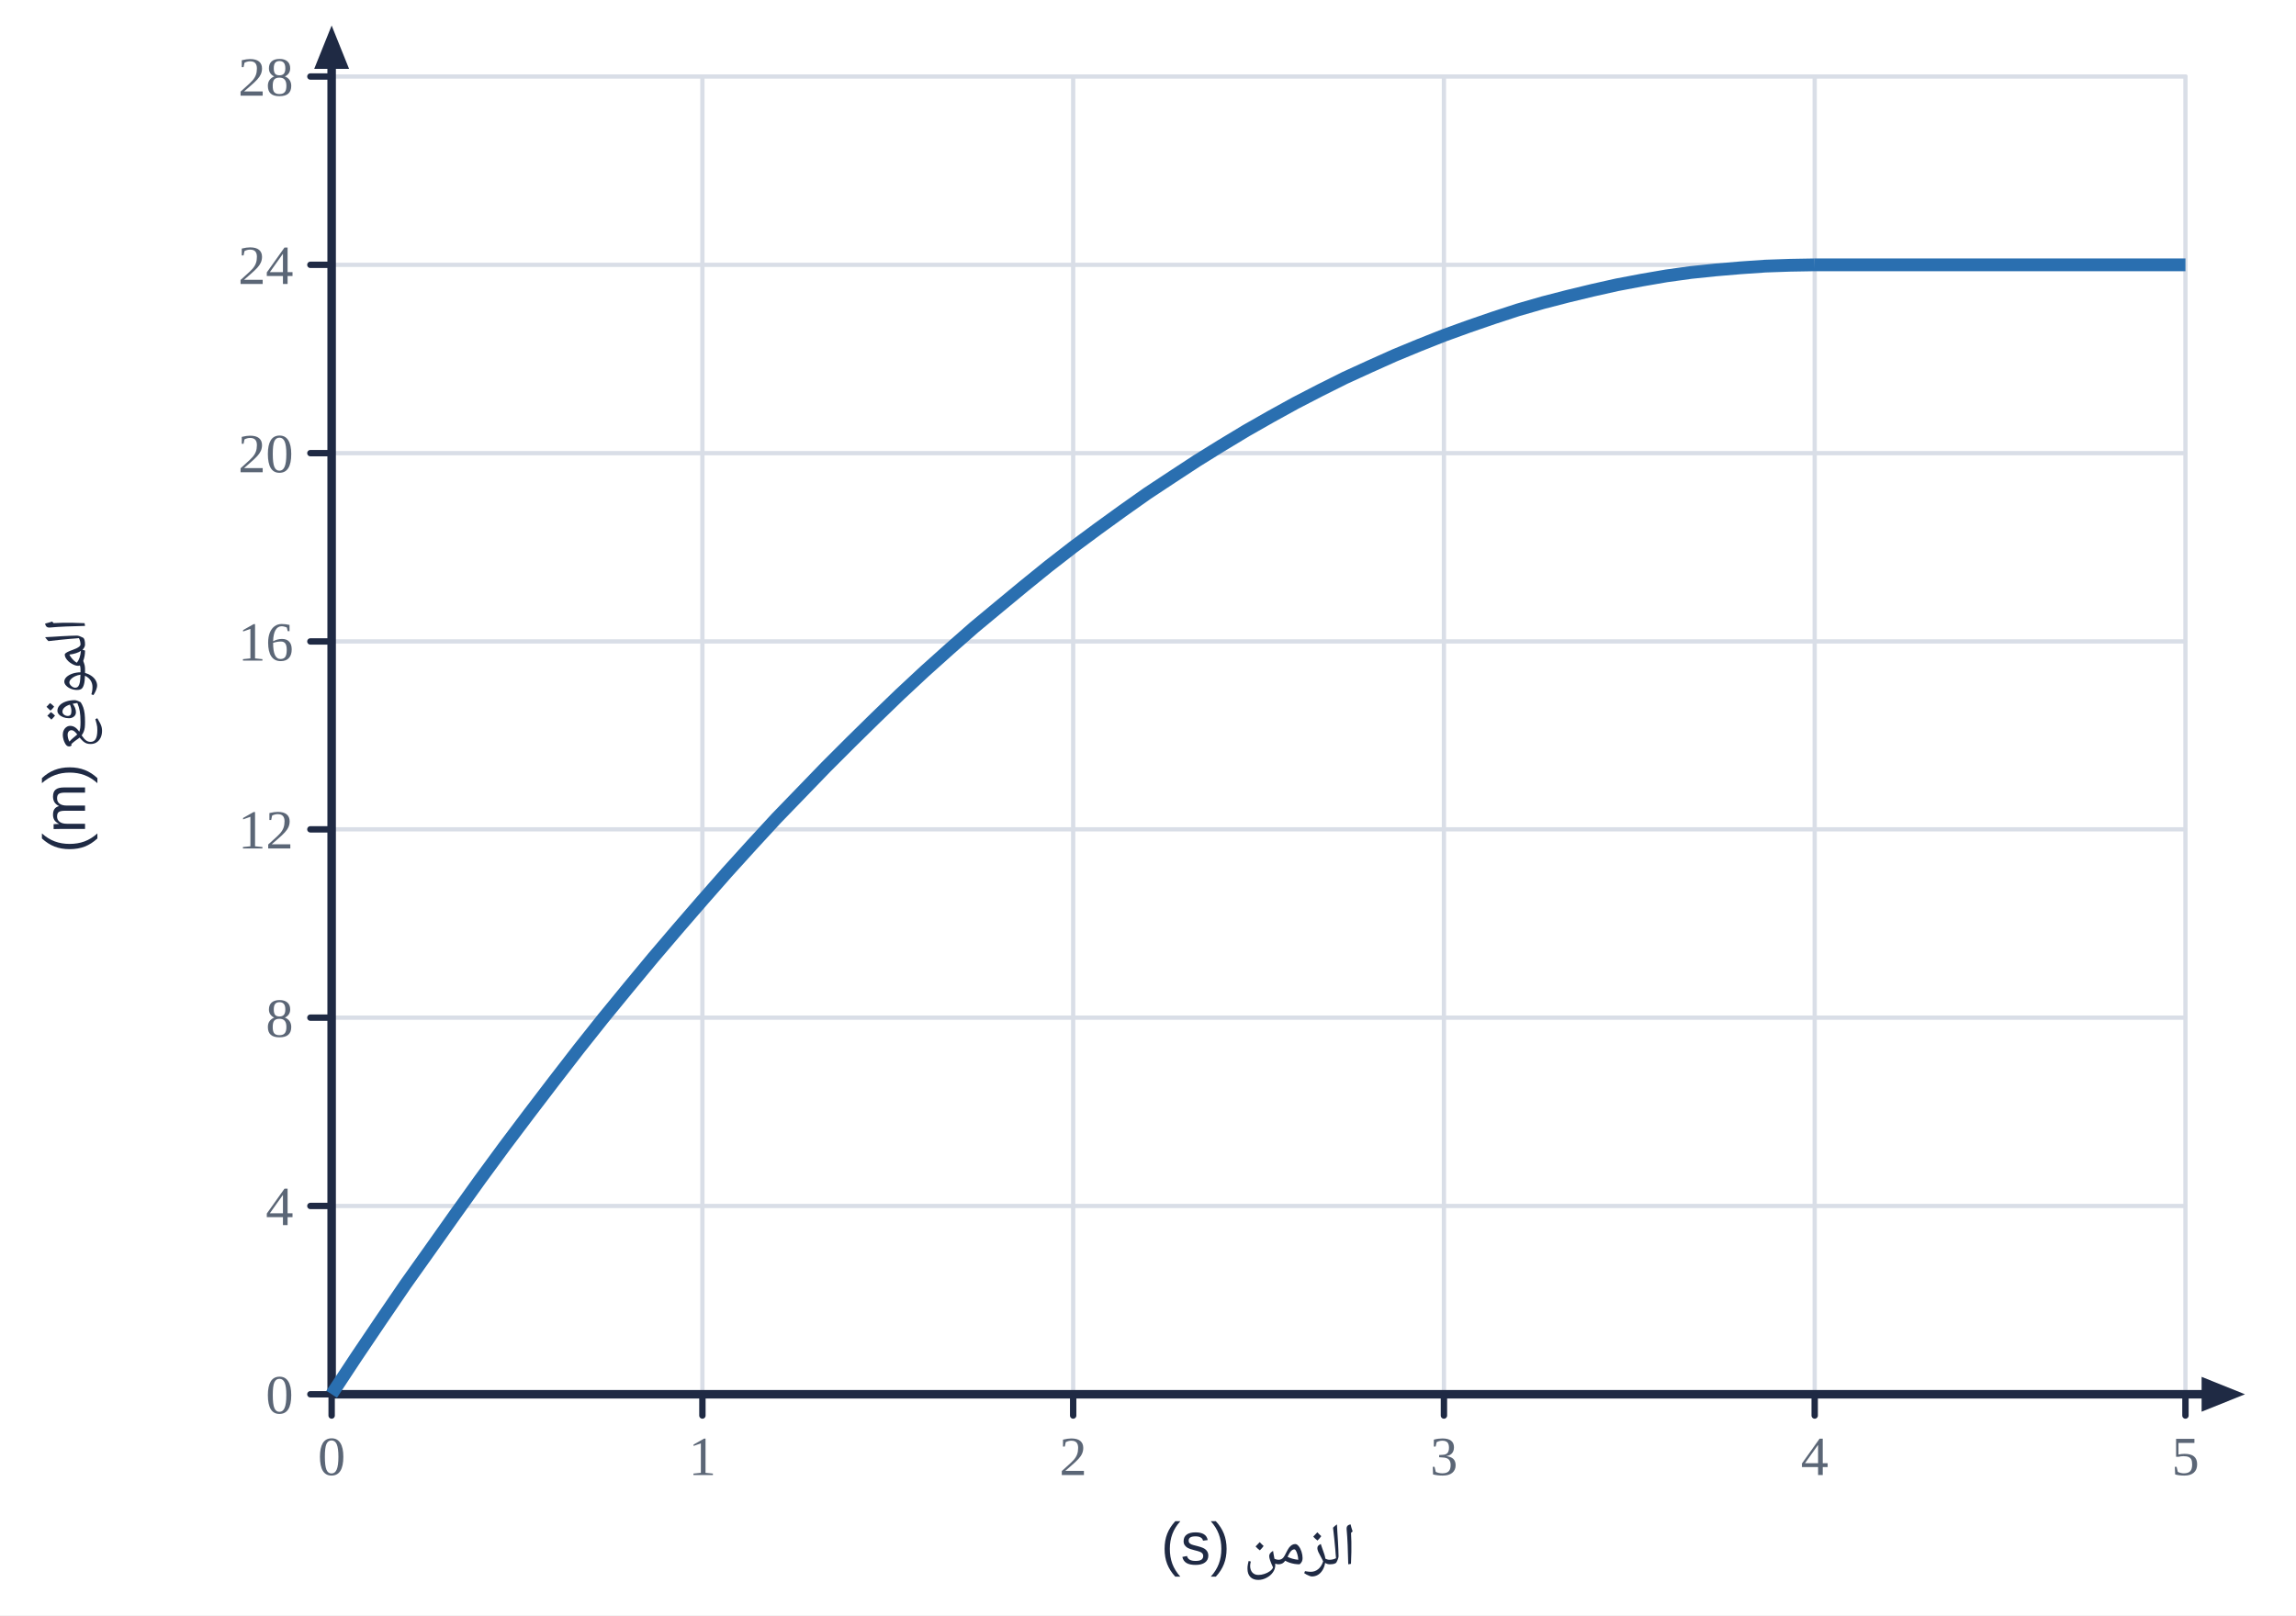
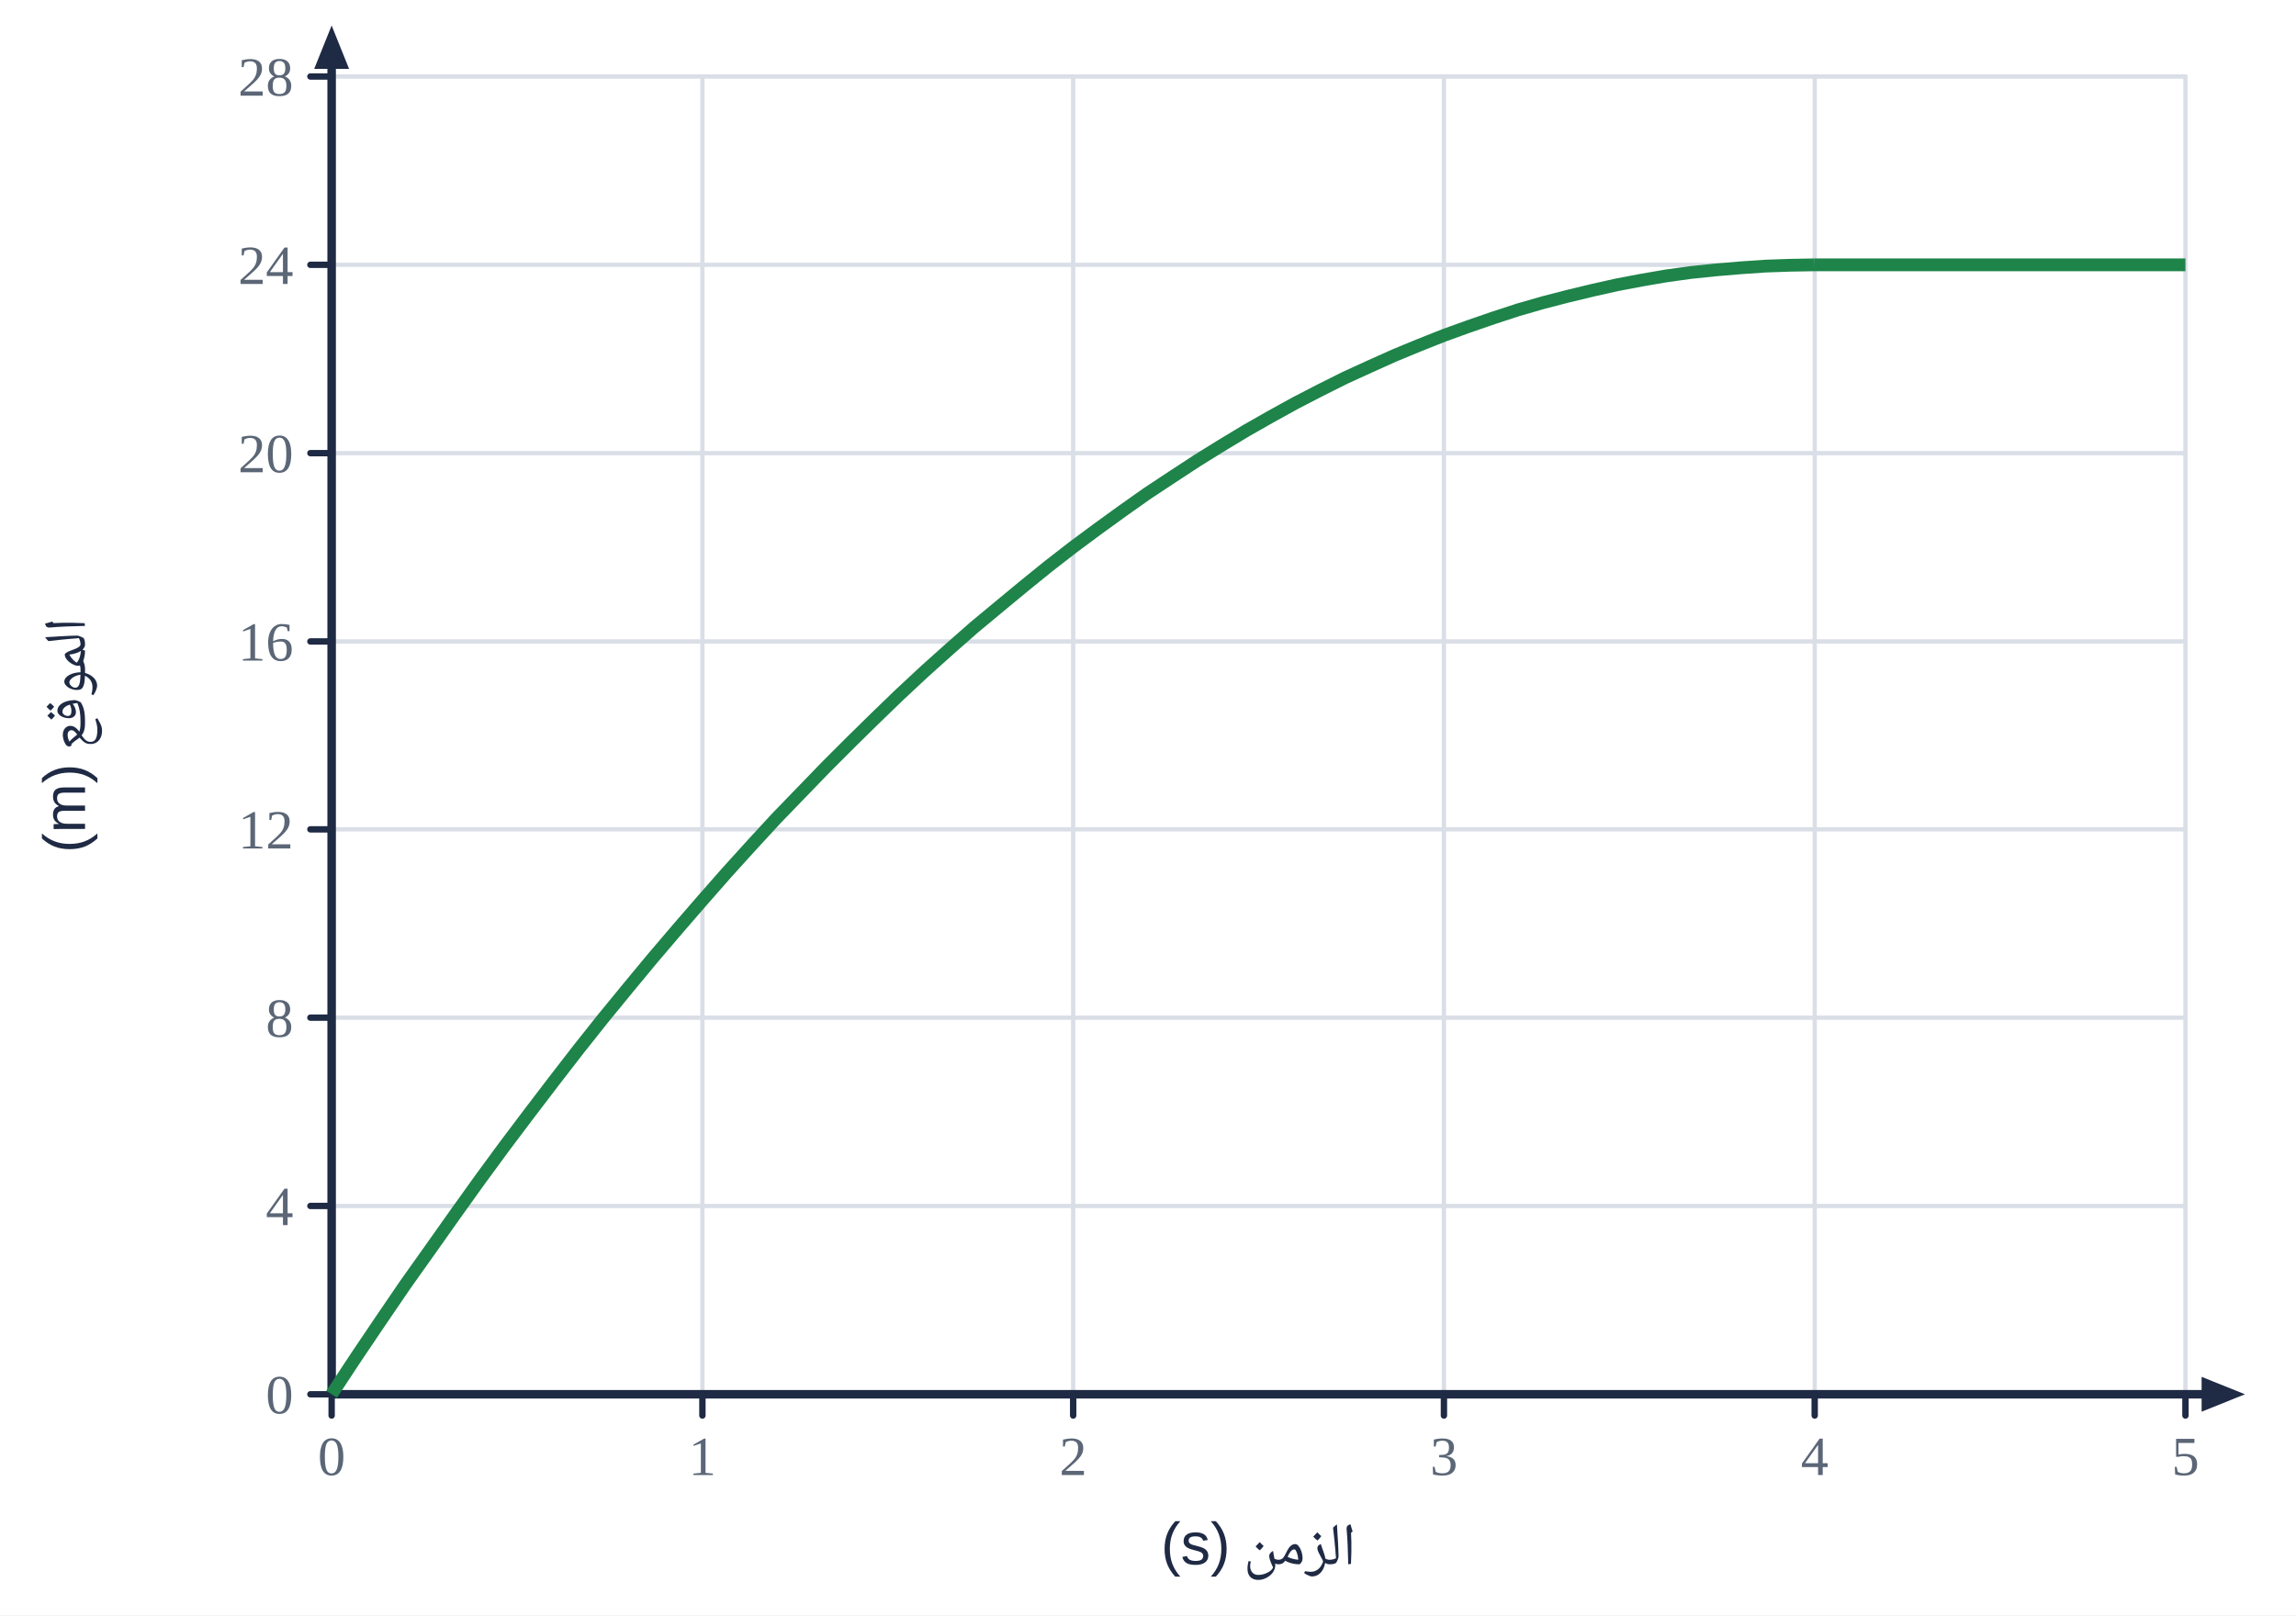
<svg xmlns="http://www.w3.org/2000/svg" viewBox="0 0 540 380" width="540" height="380">
  <rect width="540" height="380" fill="#fff" />
  <line x1="78.0" y1="18.0" x2="78.0" y2="328.0" stroke="#d9dee7" stroke-width="1" stroke-linecap="round" />
  <line x1="165.2" y1="18.0" x2="165.2" y2="328.0" stroke="#d9dee7" stroke-width="1" stroke-linecap="round" />
  <line x1="252.4" y1="18.0" x2="252.4" y2="328.0" stroke="#d9dee7" stroke-width="1" stroke-linecap="round" />
  <line x1="339.6" y1="18.0" x2="339.6" y2="328.0" stroke="#d9dee7" stroke-width="1" stroke-linecap="round" />
  <line x1="426.8" y1="18.0" x2="426.8" y2="328.0" stroke="#d9dee7" stroke-width="1" stroke-linecap="round" />
  <line x1="514.0" y1="18.0" x2="514.0" y2="328.0" stroke="#d9dee7" stroke-width="1" stroke-linecap="round" />
  <line x1="78.0" y1="328.0" x2="514.0" y2="328.0" stroke="#d9dee7" stroke-width="1" stroke-linecap="round" />
  <line x1="78.0" y1="283.7" x2="514.0" y2="283.7" stroke="#d9dee7" stroke-width="1" stroke-linecap="round" />
  <line x1="78.0" y1="239.4" x2="514.0" y2="239.4" stroke="#d9dee7" stroke-width="1" stroke-linecap="round" />
  <line x1="78.0" y1="195.1" x2="514.0" y2="195.1" stroke="#d9dee7" stroke-width="1" stroke-linecap="round" />
  <line x1="78.0" y1="150.9" x2="514.0" y2="150.9" stroke="#d9dee7" stroke-width="1" stroke-linecap="round" />
  <line x1="78.0" y1="106.6" x2="514.0" y2="106.6" stroke="#d9dee7" stroke-width="1" stroke-linecap="round" />
  <line x1="78.0" y1="62.3" x2="514.0" y2="62.3" stroke="#d9dee7" stroke-width="1" stroke-linecap="round" />
  <line x1="78.0" y1="18.0" x2="514.0" y2="18.0" stroke="#d9dee7" stroke-width="1" stroke-linecap="round" />
  <line x1="78.0" y1="328.0" x2="521.4" y2="328.0" stroke="#1f2a44" stroke-width="2" stroke-linecap="round" />
  <polygon points="528.0,328.0 517.8,332.1 517.8,323.9" fill="#1f2a44" />
  <line x1="78.0" y1="328.0" x2="78.0" y2="12.6" stroke="#1f2a44" stroke-width="2" stroke-linecap="round" />
  <polygon points="78.0,6.0 82.1,16.2 73.9,16.2" fill="#1f2a44" />
  <line x1="78.0" y1="328.0" x2="78.0" y2="333.0" stroke="#1f2a44" stroke-width="1.5" stroke-linecap="round" />
  <text x="78.0" y="347.0" text-anchor="middle" font-size="13" fill="#5b6676" font-weight="normal" font-family="'Times New Roman',Times,serif">0</text>
  <line x1="165.2" y1="328.0" x2="165.2" y2="333.0" stroke="#1f2a44" stroke-width="1.5" stroke-linecap="round" />
  <text x="165.2" y="347.0" text-anchor="middle" font-size="13" fill="#5b6676" font-weight="normal" font-family="'Times New Roman',Times,serif">1</text>
  <line x1="252.4" y1="328.0" x2="252.4" y2="333.0" stroke="#1f2a44" stroke-width="1.5" stroke-linecap="round" />
  <text x="252.4" y="347.0" text-anchor="middle" font-size="13" fill="#5b6676" font-weight="normal" font-family="'Times New Roman',Times,serif">2</text>
  <line x1="339.6" y1="328.0" x2="339.6" y2="333.0" stroke="#1f2a44" stroke-width="1.5" stroke-linecap="round" />
  <text x="339.6" y="347.0" text-anchor="middle" font-size="13" fill="#5b6676" font-weight="normal" font-family="'Times New Roman',Times,serif">3</text>
  <line x1="426.8" y1="328.0" x2="426.8" y2="333.0" stroke="#1f2a44" stroke-width="1.5" stroke-linecap="round" />
  <text x="426.8" y="347.0" text-anchor="middle" font-size="13" fill="#5b6676" font-weight="normal" font-family="'Times New Roman',Times,serif">4</text>
  <line x1="514.0" y1="328.0" x2="514.0" y2="333.0" stroke="#1f2a44" stroke-width="1.5" stroke-linecap="round" />
  <text x="514.0" y="347.0" text-anchor="middle" font-size="13" fill="#5b6676" font-weight="normal" font-family="'Times New Roman',Times,serif">5</text>
  <line x1="73.0" y1="328.0" x2="78.0" y2="328.0" stroke="#1f2a44" stroke-width="1.5" stroke-linecap="round" />
  <text x="69.0" y="332.5" text-anchor="end" font-size="13" fill="#5b6676" font-weight="normal" font-family="'Times New Roman',Times,serif">0</text>
  <line x1="73.0" y1="283.7" x2="78.0" y2="283.7" stroke="#1f2a44" stroke-width="1.5" stroke-linecap="round" />
  <text x="69.0" y="288.2" text-anchor="end" font-size="13" fill="#5b6676" font-weight="normal" font-family="'Times New Roman',Times,serif">4</text>
  <line x1="73.0" y1="239.4" x2="78.0" y2="239.4" stroke="#1f2a44" stroke-width="1.5" stroke-linecap="round" />
  <text x="69.0" y="243.9" text-anchor="end" font-size="13" fill="#5b6676" font-weight="normal" font-family="'Times New Roman',Times,serif">8</text>
  <line x1="73.0" y1="195.1" x2="78.0" y2="195.1" stroke="#1f2a44" stroke-width="1.5" stroke-linecap="round" />
  <text x="69.0" y="199.6" text-anchor="end" font-size="13" fill="#5b6676" font-weight="normal" font-family="'Times New Roman',Times,serif">12</text>
  <line x1="73.0" y1="150.9" x2="78.0" y2="150.9" stroke="#1f2a44" stroke-width="1.5" stroke-linecap="round" />
  <text x="69.0" y="155.4" text-anchor="end" font-size="13" fill="#5b6676" font-weight="normal" font-family="'Times New Roman',Times,serif">16</text>
  <line x1="73.0" y1="106.6" x2="78.0" y2="106.6" stroke="#1f2a44" stroke-width="1.5" stroke-linecap="round" />
  <text x="69.0" y="111.1" text-anchor="end" font-size="13" fill="#5b6676" font-weight="normal" font-family="'Times New Roman',Times,serif">20</text>
  <line x1="73.0" y1="62.3" x2="78.0" y2="62.3" stroke="#1f2a44" stroke-width="1.5" stroke-linecap="round" />
  <text x="69.0" y="66.8" text-anchor="end" font-size="13" fill="#5b6676" font-weight="normal" font-family="'Times New Roman',Times,serif">24</text>
  <line x1="73.0" y1="18.0" x2="78.0" y2="18.0" stroke="#1f2a44" stroke-width="1.5" stroke-linecap="round" />
  <text x="69.0" y="22.5" text-anchor="end" font-size="13" fill="#5b6676" font-weight="normal" font-family="'Times New Roman',Times,serif">28</text>
  <text x="296.0" y="368.0" text-anchor="middle" font-size="14" fill="#1f2a44" font-weight="normal" font-family="'IBM Plex Sans Arabic','Noto Naskh Arabic',Tahoma,Arial,sans-serif" direction="rtl">الزمن (s)</text>
  <text x="20.0" y="173.0" text-anchor="middle" font-size="14" fill="#1f2a44" font-weight="normal" font-family="'IBM Plex Sans Arabic','Noto Naskh Arabic',Tahoma,Arial,sans-serif" direction="rtl" transform="rotate(-90 20 173.0)">الموقع (m)</text>
-   <polyline points="78.0,328.0 83.8,319.2 89.6,310.6 95.4,302.1 101.3,293.8 107.1,285.6 112.9,277.5 118.7,269.6 124.5,261.9 130.3,254.3 136.1,246.8 141.9,239.5 147.8,232.3 153.6,225.3 159.4,218.5 165.2,211.8 171.0,205.2 176.8,198.8 182.6,192.5 188.5,186.4 194.3,180.4 200.1,174.6 205.9,168.9 211.7,163.3 217.5,157.9 223.3,152.7 229.1,147.6 235.0,142.7 240.8,137.9 246.6,133.2 252.4,128.7 258.2,124.4 264.0,120.2 269.8,116.1 275.7,112.2 281.5,108.4 287.3,104.8 293.1,101.3 298.9,98.0 304.7,94.8 310.5,91.8 316.3,88.9 322.2,86.2 328.0,83.6 333.8,81.2 339.6,78.9 345.4,76.8 351.2,74.8 357.0,72.9 362.9,71.2 368.7,69.7 374.5,68.3 380.3,67.0 386.1,65.9 391.9,64.9 397.7,64.1 403.5,63.5 409.4,63.0 415.2,62.6 421.0,62.4 426.8,62.3" fill="none" stroke="#2a6fb0" stroke-width="3" stroke-linejoin="round" />
-   <polyline points="426.8,62.3 514.0,62.3" fill="none" stroke="#2a6fb0" stroke-width="3" stroke-linejoin="round" />
+   <polyline points="78.0,328.0 83.8,319.2 89.6,310.6 95.4,302.1 101.3,293.8 107.1,285.6 112.9,277.5 118.7,269.6 124.5,261.9 130.3,254.3 136.1,246.8 141.9,239.5 147.8,232.3 153.6,225.3 159.4,218.5 165.2,211.8 171.0,205.2 176.8,198.8 182.6,192.5 188.5,186.4 194.3,180.4 200.1,174.6 205.9,168.9 211.7,163.3 217.5,157.9 223.3,152.7 229.1,147.6 235.0,142.7 240.8,137.9 246.6,133.2 252.4,128.7 258.2,124.4 264.0,120.2 269.8,116.1 275.7,112.2 281.5,108.4 287.3,104.8 293.1,101.3 298.9,98.0 304.7,94.8 310.5,91.8 316.3,88.9 322.2,86.2 328.0,83.6 333.8,81.2 339.6,78.9 345.4,76.8 351.2,74.8 357.0,72.9 362.9,71.2 368.7,69.7 374.5,68.3 380.3,67.0 386.1,65.9 391.9,64.9 397.7,64.1 403.5,63.5 409.4,63.0 415.2,62.6 421.0,62.4 426.8,62.3" fill="none" stroke="#1e8449" stroke-width="3" stroke-linejoin="round" />
+   <polyline points="426.8,62.3 514.0,62.3" fill="none" stroke="#1e8449" stroke-width="3" stroke-linejoin="round" />
</svg>
